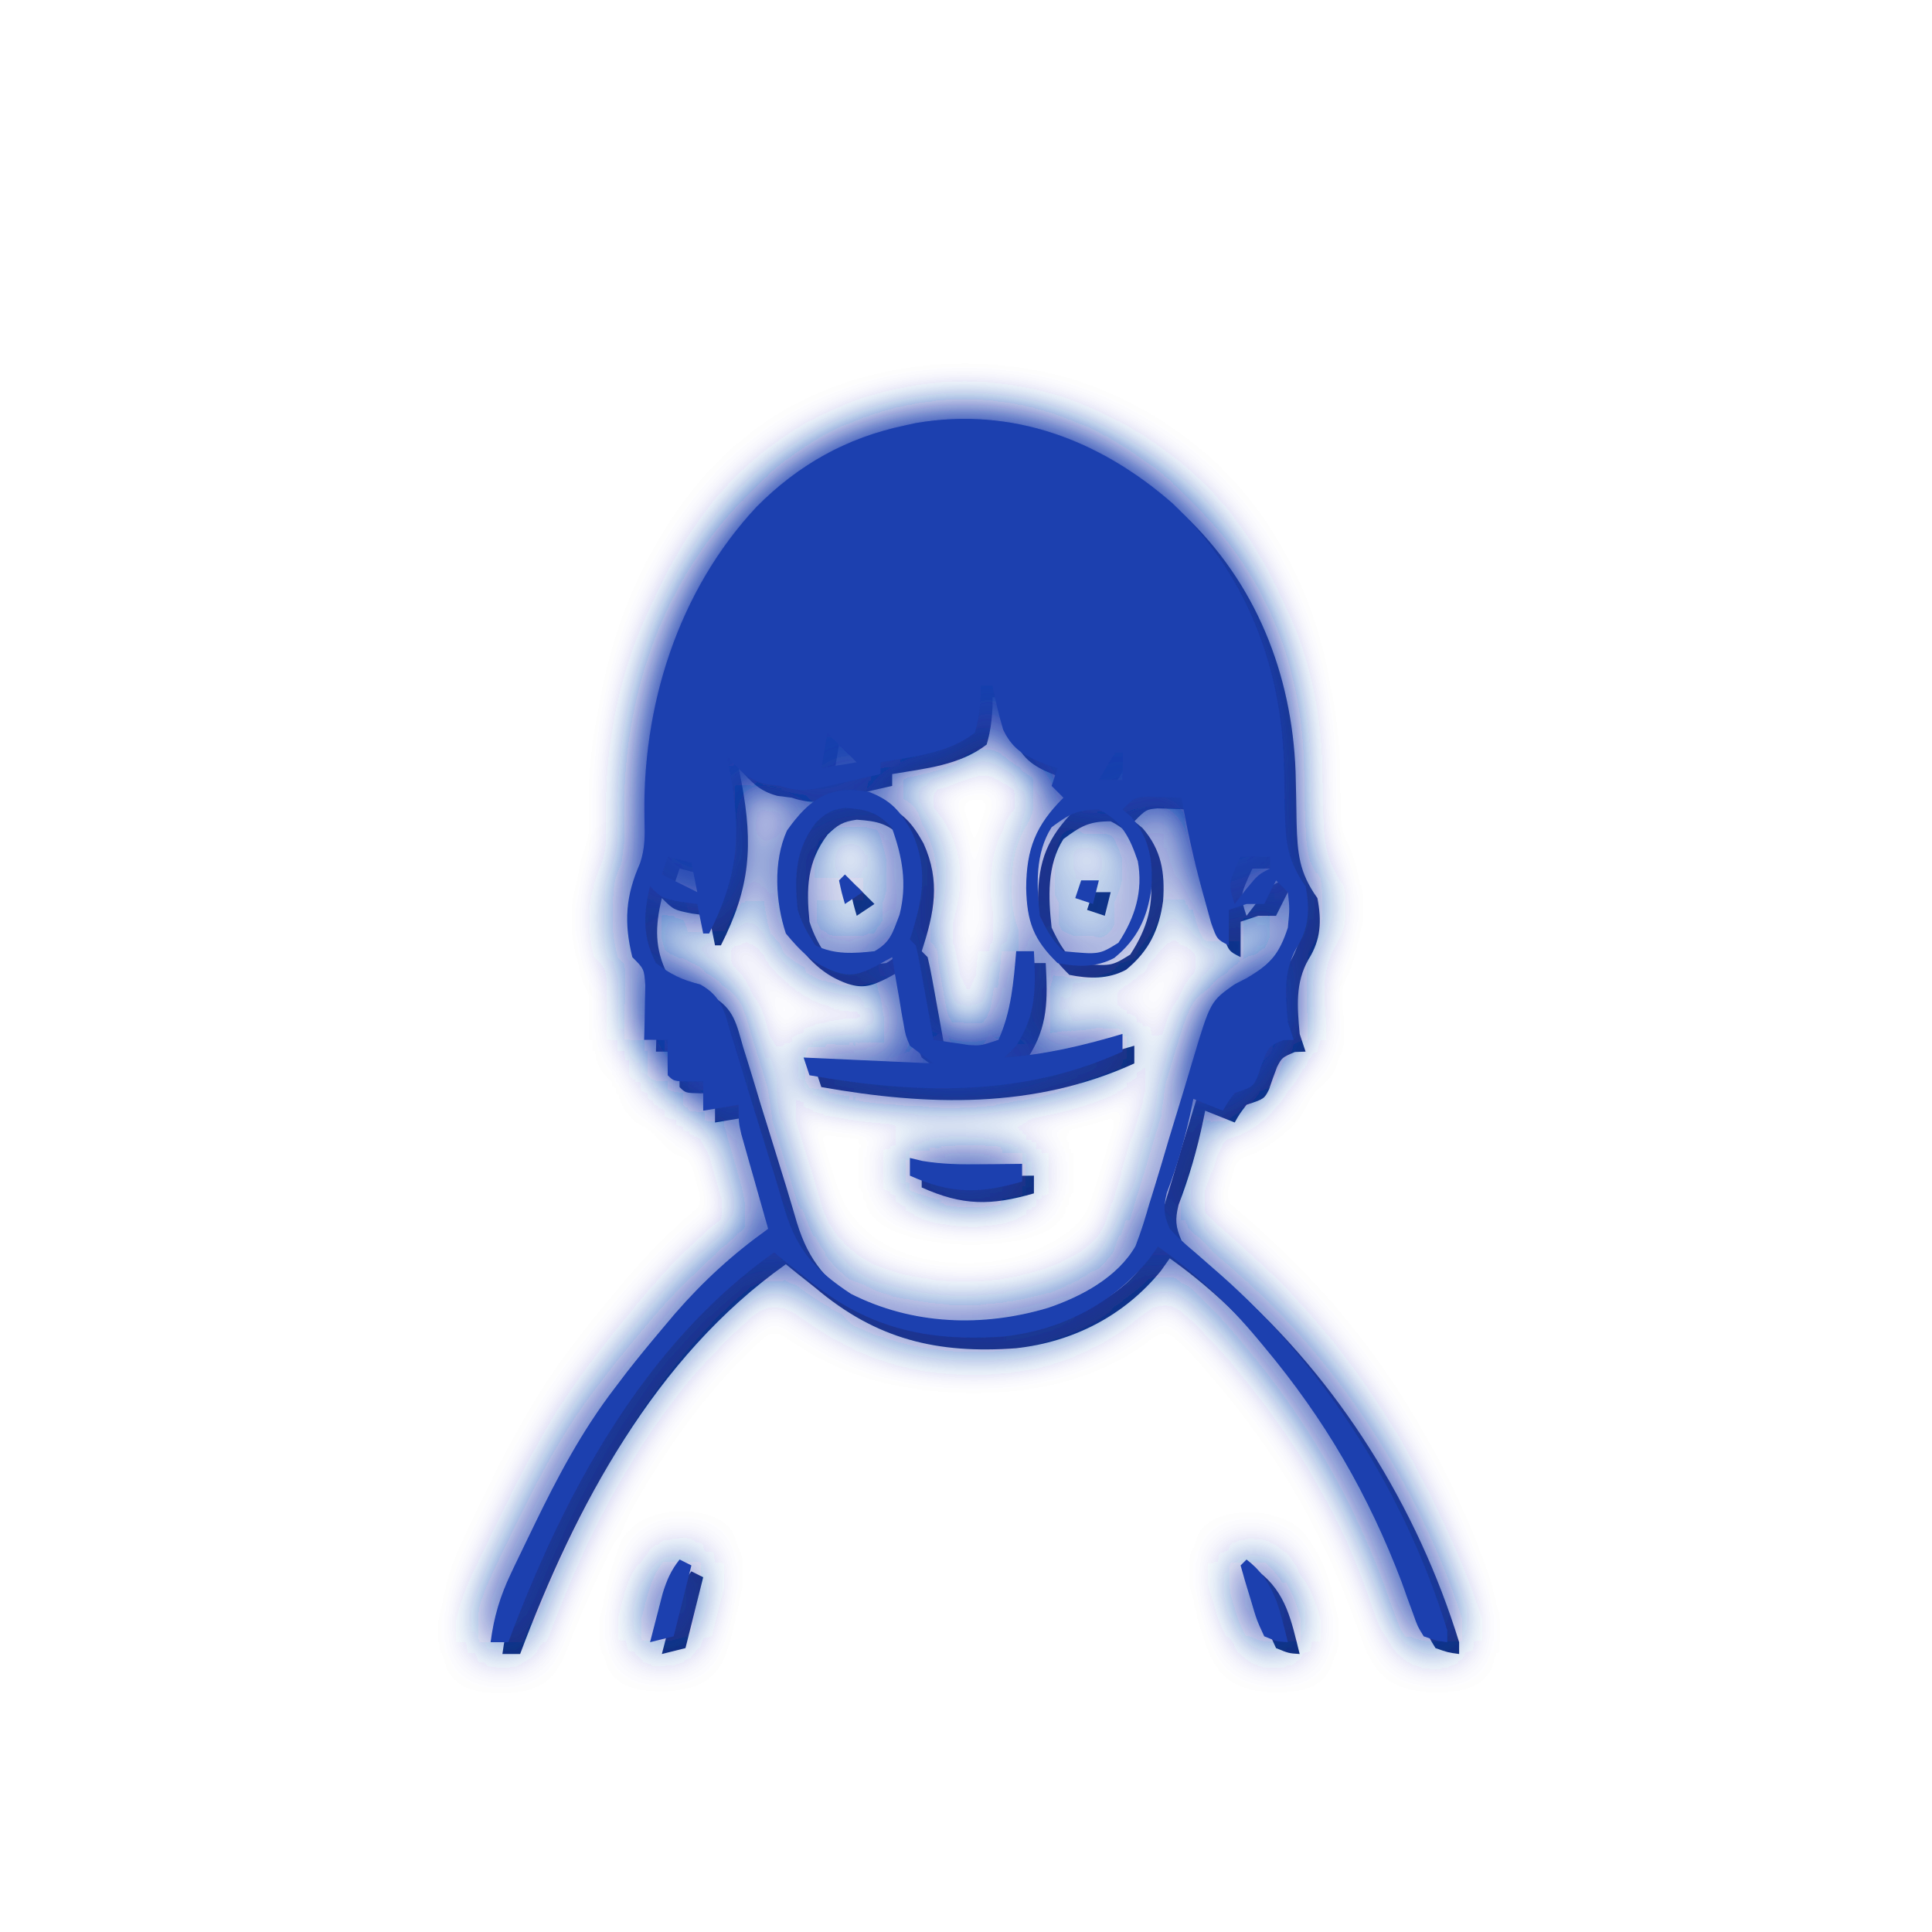
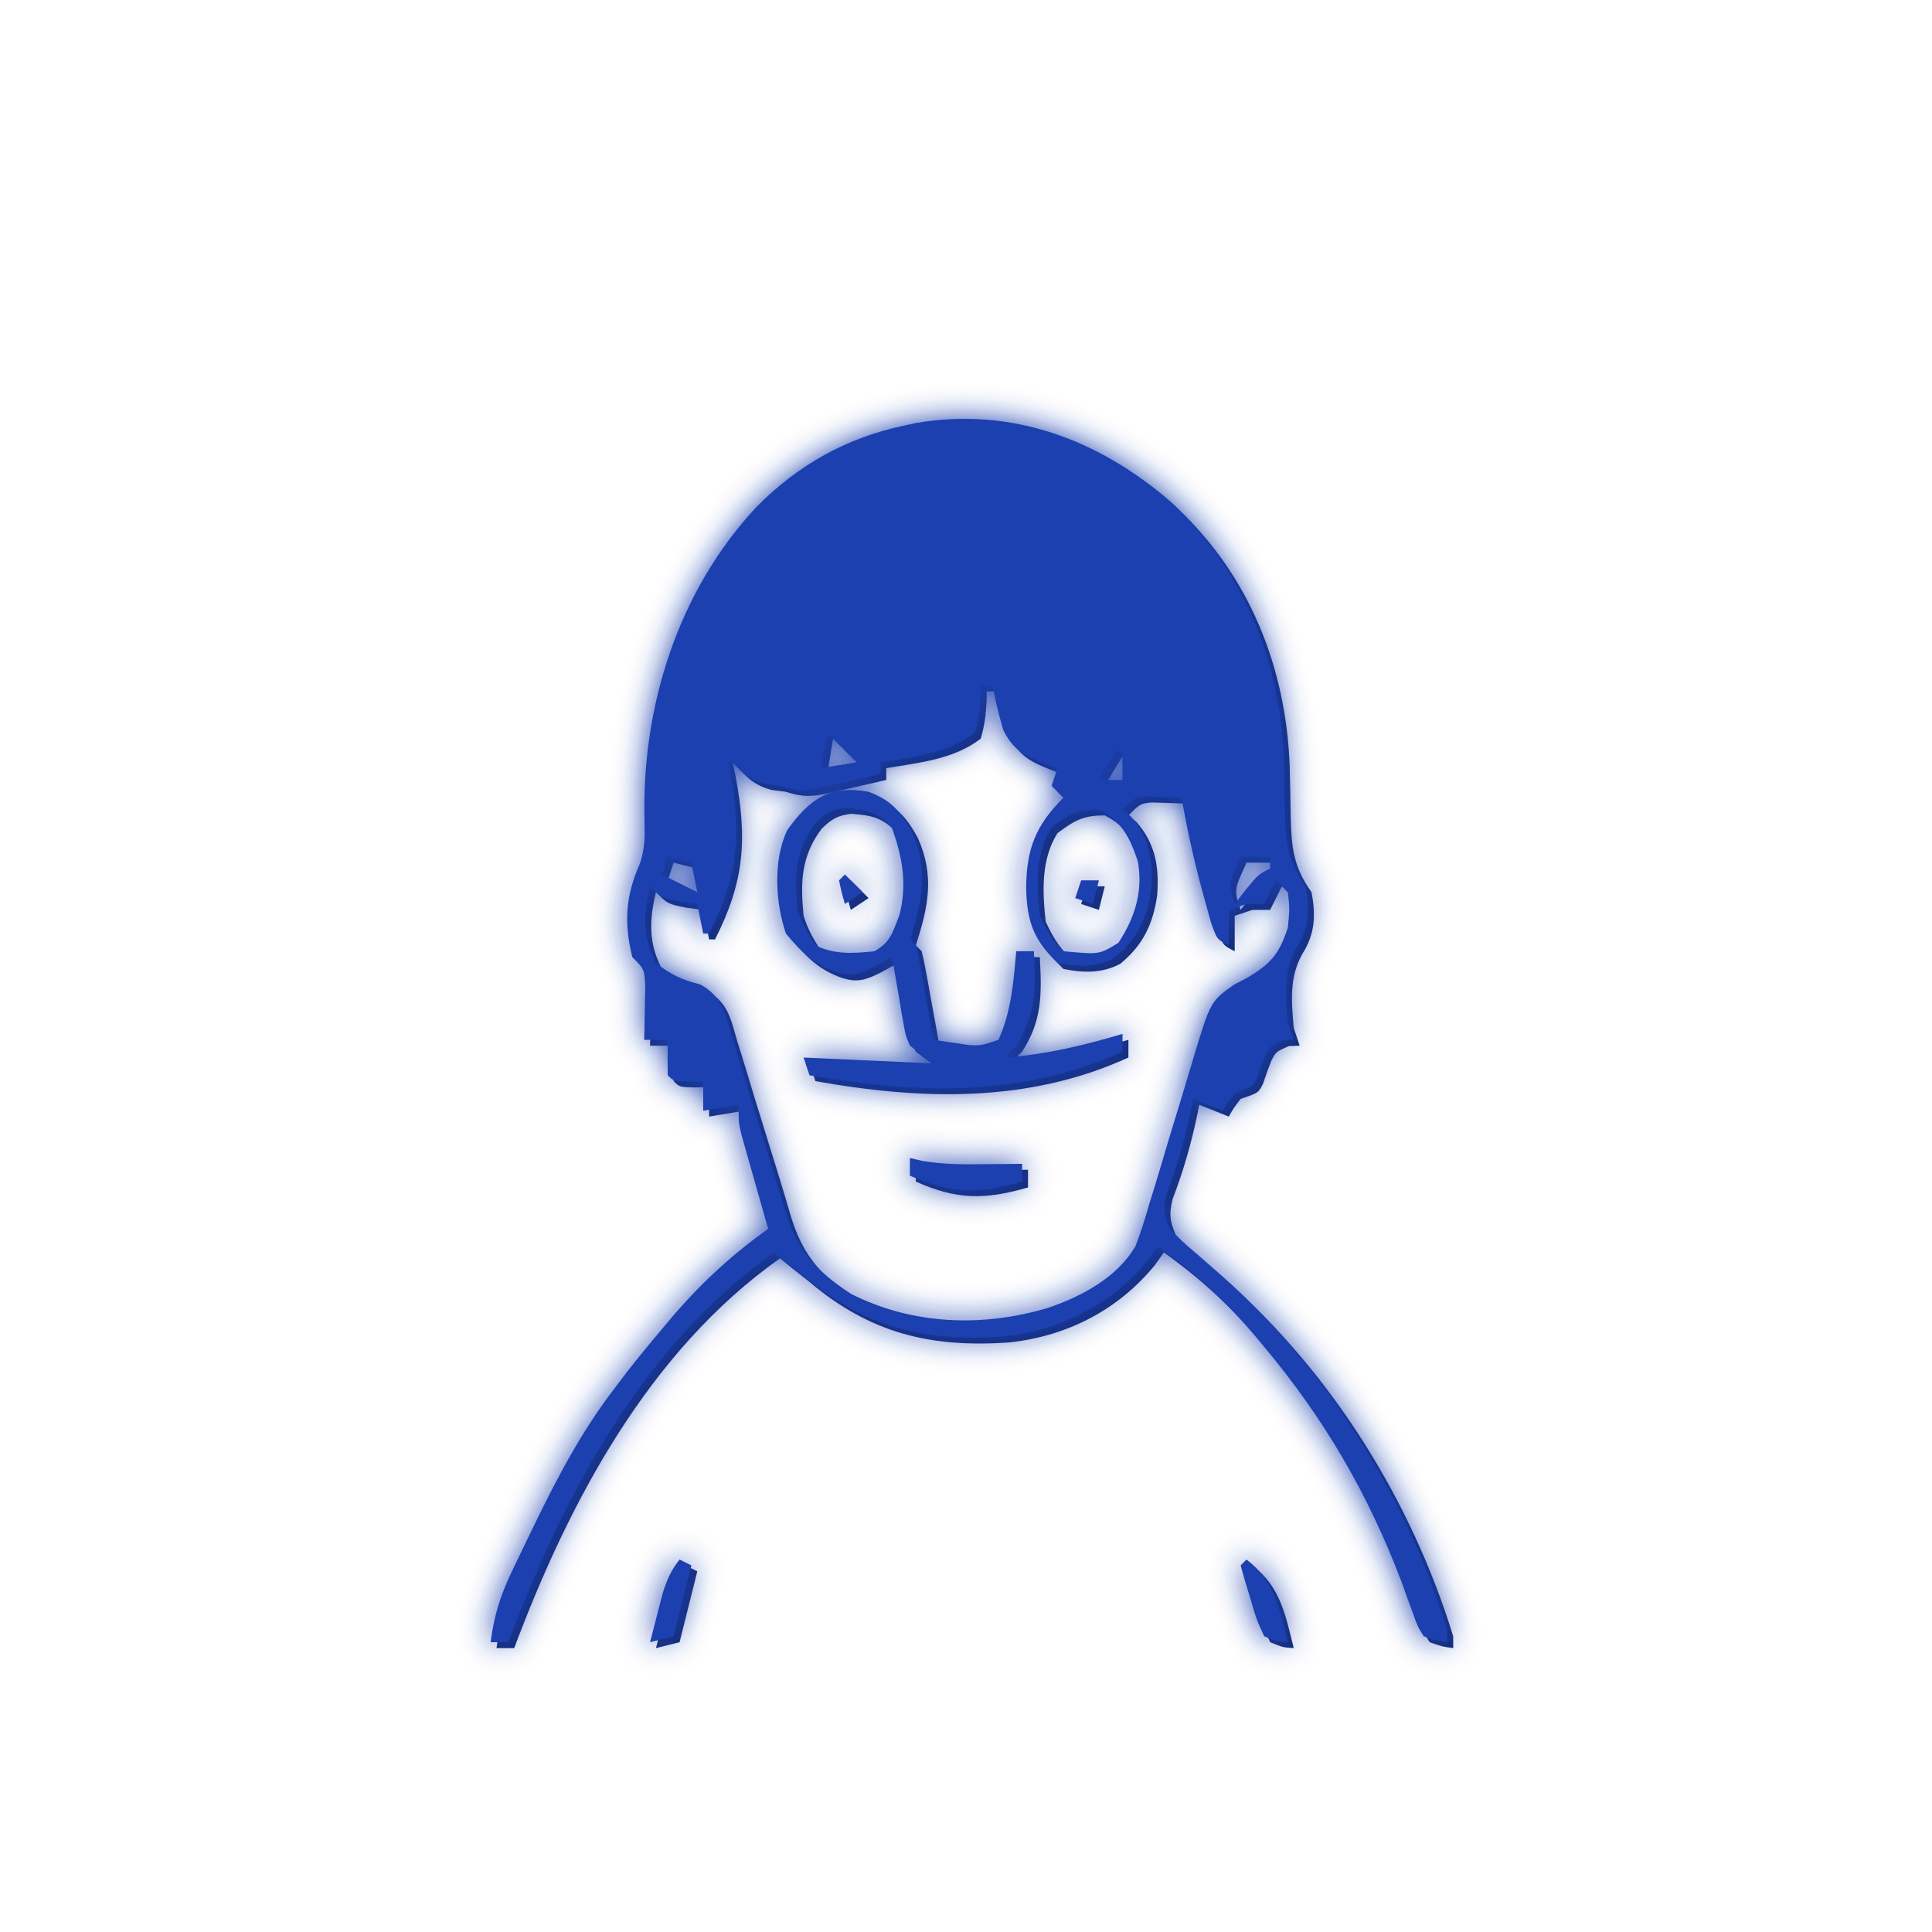
<svg xmlns="http://www.w3.org/2000/svg" version="1.1" width="229" height="229" viewBox="0 0 229 229">
  <defs>
    <filter id="glow">
-       <feGaussianBlur stdDeviation="4" result="blur" />
+       <feGaussianBlur stdDeviation="2.5" result="blur" />
      <feMerge>
-         <feMergeNode in="blur" />
        <feMergeNode in="blur" />
        <feMergeNode in="SourceGraphic" />
      </feMerge>
    </filter>
  </defs>
  <g transform="translate(34.35,34.35) scale(0.7)">
-     <g transform="translate(2,2)">
+     <g transform="translate(1,1)">
      <path d="M0 0 C12.135 11.467 18.282 26.918 18.898 43.512 C18.975 46.383 19.028 49.254 19.068 52.127 C19.216 57.314 19.491 60.563 22.59 64.898 C23.334 68.752 23.198 71.936 21.09 75.273 C18.797 79.285 19.191 83.373 19.59 87.898 C19.92 88.888 20.25 89.878 20.59 90.898 C19.992 90.919 19.394 90.94 18.777 90.961 C16.59 91.898 16.59 91.898 15.762 93.488 C15.277 94.749 14.822 96.022 14.398 97.305 C13.59 98.898 13.59 98.898 10.59 99.898 C9.402 101.461 9.402 101.461 8.59 102.898 C6.94 102.238 5.29 101.578 3.59 100.898 C3.48 101.444 3.371 101.989 3.258 102.551 C2.219 107.494 0.891 112.139 -0.922 116.855 C-1.523 119.373 -1.435 120.517 -0.41 122.898 C1.523 124.906 1.523 124.906 4.027 127.023 C4.946 127.824 5.862 128.626 6.777 129.43 C7.247 129.84 7.716 130.25 8.199 130.672 C26.141 146.497 39.549 168.039 46.59 190.898 C46.59 191.558 46.59 192.218 46.59 192.898 C44.704 192.643 44.704 192.643 42.59 191.898 C41.544 190.203 41.544 190.203 40.766 187.988 C40.464 187.171 40.163 186.354 39.852 185.512 C39.539 184.629 39.225 183.746 38.902 182.836 C33.264 167.936 25.81 155.105 15.59 142.898 C15.203 142.432 14.816 141.965 14.417 141.484 C9.373 135.456 3.985 130.464 -2.41 125.898 C-2.905 126.6 -3.4 127.301 -3.91 128.023 C-10.11 135.622 -18.721 140.034 -28.435 141.126 C-41.755 142.093 -52.061 139.656 -62.41 130.898 C-63.408 130.105 -64.408 129.313 -65.41 128.523 C-65.74 128.255 -65.74 128.255 -67.41 126.898 C-89.555 142.571 -103.085 167.996 -112.41 192.898 C-113.4 192.898 -114.39 192.898 -115.41 192.898 C-114.847 188.609 -113.823 185.168 -111.969 181.266 C-111.726 180.751 -111.482 180.237 -111.232 179.707 C-110.447 178.058 -109.649 176.415 -108.848 174.773 C-108.712 174.493 -108.712 174.493 -108.025 173.074 C-104.063 164.905 -99.954 157.123 -94.41 149.898 C-93.767 149.049 -93.124 148.199 -92.461 147.324 C-90.495 144.802 -88.474 142.342 -86.41 139.898 C-85.688 139.041 -84.966 138.184 -84.223 137.301 C-79.416 131.768 -74.375 127.157 -68.41 122.898 C-68.562 122.369 -68.713 121.839 -68.869 121.294 C-69.554 118.892 -70.232 116.489 -70.91 114.086 C-71.149 113.253 -71.387 112.419 -71.633 111.561 C-71.858 110.758 -72.084 109.956 -72.316 109.129 C-72.421 108.76 -72.421 108.76 -72.951 106.891 C-73.41 104.898 -73.41 104.898 -73.41 101.898 C-74.4 102.063 -74.4 102.063 -79.41 102.898 C-79.41 101.248 -79.41 99.598 -79.41 97.898 C-80.215 97.919 -81.019 97.94 -81.848 97.961 C-84.41 97.898 -84.41 97.898 -85.41 96.898 C-85.451 94.899 -85.453 92.898 -85.41 90.898 C-86.73 90.898 -88.05 90.898 -89.41 90.898 C-89.387 90.055 -89.364 89.212 -89.34 88.344 C-89.322 87.248 -89.304 86.152 -89.285 85.023 C-89.262 83.933 -89.239 82.842 -89.215 81.719 C-89.41 78.898 -89.41 78.898 -91.41 76.898 C-92.876 70.967 -92.545 66.509 -90.105 61.004 C-89.27 58.475 -89.278 56.432 -89.348 53.773 C-89.854 34.477 -83.667 14.876 -70.384 0.658 C-63.34 -6.45 -55.196 -11.026 -45.41 -13.102 C-44.768 -13.243 -44.126 -13.385 -43.465 -13.531 C-27.036 -16.35 -12.226 -10.66 0 0 Z M-32.41 30.898 C-32.413 31.441 -32.415 31.984 -32.418 32.543 C-32.539 34.785 -32.774 36.743 -33.41 38.898 C-37.992 42.423 -43.804 42.957 -49.41 43.898 C-49.41 44.558 -49.41 45.218 -49.41 45.898 C-51.679 46.429 -53.95 46.948 -56.223 47.461 C-56.865 47.612 -57.508 47.764 -58.17 47.92 C-61.436 48.648 -63.173 48.977 -66.41 47.898 C-67.215 47.795 -68.019 47.692 -68.848 47.586 C-72.006 46.739 -73.204 45.245 -75.41 42.898 C-75.254 43.66 -75.098 44.422 -74.938 45.207 C-72.91 55.961 -73.441 63.122 -78.41 72.898 C-78.74 72.898 -79.07 72.898 -79.41 72.898 C-79.74 71.248 -80.07 69.598 -80.41 67.898 C-80.885 67.837 -80.885 67.837 -83.285 67.523 C-86.41 66.898 -86.41 66.898 -88.41 64.898 C-89.57 69.655 -89.667 73.519 -87.41 77.898 C-84.93 79.843 -82.966 80.761 -79.917 81.515 C-76.188 83.573 -75.771 86.268 -74.621 90.215 C-74.391 90.945 -74.161 91.676 -73.924 92.428 C-73.192 94.767 -72.488 97.113 -71.785 99.461 C-71.305 101.014 -70.823 102.567 -70.34 104.119 C-67.087 114.593 -67.087 114.593 -65.546 119.844 C-63.496 126.556 -60.319 130.02 -54.41 133.898 C-43.983 139.194 -32.066 139.603 -20.973 136.273 C-15.353 134.359 -9.278 131.121 -6.222 125.849 C-5.309 123.502 -4.574 121.162 -3.891 118.738 C-3.621 117.871 -3.35 117.003 -3.072 116.11 C-2.221 113.359 -1.408 110.599 -0.598 107.836 C0.238 105.072 1.081 102.311 1.93 99.552 C2.454 97.841 2.969 96.127 3.473 94.41 C6.476 84.394 6.476 84.394 10.527 81.527 C11.208 81.175 11.889 80.824 12.59 80.461 C16.662 78.066 18.12 76.4 19.59 71.898 C19.902 68.648 19.902 68.648 19.59 65.898 C18.93 65.238 18.27 64.578 17.59 63.898 C16.93 65.218 16.27 66.538 15.59 67.898 C14.6 67.898 13.61 67.898 12.59 67.898 C12.095 68.063 12.095 68.063 9.59 68.898 C9.59 70.878 9.59 72.858 9.59 74.898 C7.59 73.898 7.59 73.898 6.59 71.09 C6.247 69.883 5.915 68.673 5.59 67.461 C5.416 66.834 5.242 66.206 5.063 65.56 C3.658 60.387 2.515 55.18 1.59 49.898 C0.299 49.844 -0.993 49.806 -2.285 49.773 C-3.004 49.75 -3.724 49.727 -4.465 49.703 C-6.41 49.898 -6.41 49.898 -8.41 51.898 C-8.183 52.084 -8.183 52.084 -7.035 53.023 C-3.801 56.756 -3.196 60.598 -3.535 65.398 C-4.224 70.258 -5.904 73.851 -9.797 77.031 C-12.839 78.666 -16.078 78.577 -19.41 77.898 C-23.538 73.876 -24.588 70.843 -24.723 65.211 C-24.682 58.516 -23.091 54.579 -18.41 49.898 C-18.74 49.568 -18.74 49.568 -20.41 47.898 C-20.245 47.403 -20.245 47.403 -19.41 44.898 C-19.953 44.726 -20.496 44.553 -21.055 44.375 C-24.665 42.957 -26.878 42.004 -28.609 38.406 C-29.334 35.912 -29.942 33.452 -30.41 30.898 C-31.07 30.898 -31.73 30.898 -32.41 30.898 Z M-58.41 38.898 C-58.74 40.878 -59.07 42.858 -59.41 44.898 C-57.43 44.568 -55.45 44.238 -53.41 43.898 C-55.06 42.248 -56.71 40.598 -58.41 38.898 Z M-9.41 41.898 C-10.44 43.547 -11.441 45.213 -12.41 46.898 C-11.09 46.898 -9.77 46.898 -8.41 46.898 C-8.41 45.248 -8.41 43.598 -8.41 41.898 C-8.74 41.898 -9.07 41.898 -9.41 41.898 Z M-20.41 54.898 C-23.227 59.325 -22.977 64.826 -22.41 69.898 C-21.246 72.379 -20.316 73.993 -18.41 75.898 C-12.333 76.472 -12.333 76.472 -9.098 74.461 C-6.298 70.21 -4.895 65.734 -5.82 60.641 C-7.152 56.697 -8.541 53.833 -12.41 51.898 C-16.087 51.898 -17.481 52.72 -20.41 54.898 Z M-85.41 59.898 C-85.74 60.888 -86.07 61.878 -86.41 62.898 C-84.43 63.888 -82.45 64.878 -80.41 65.898 C-80.74 64.248 -81.07 62.598 -81.41 60.898 C-82.73 60.568 -84.05 60.238 -85.41 59.898 Z M11.59 59.898 C9.465 64.523 9.465 64.523 10.59 67.898 C11.209 67.094 11.827 66.29 12.465 65.461 C14.59 62.898 14.59 62.898 16.59 61.898 C16.59 61.238 16.59 60.578 16.59 59.898 C14.94 59.898 13.29 59.898 11.59 59.898 Z " fill="#142d7a" transform="translate(149.4102,36.10156)" />
      <path d="M0 0 C3.792 1.411 5.404 3.307 7.312 6.75 C10.22 13.19 9.137 18.454 7 25 C7.33 25.33 7.66 25.66 8 26 C8.292 27.19 8.536 28.392 8.754 29.598 C8.886 30.316 9.018 31.035 9.154 31.775 C9.289 32.53 9.424 33.285 9.562 34.062 C9.701 34.821 9.84 35.58 9.982 36.361 C10.325 38.24 10.664 40.12 11 42 C12.27 42.196 13.541 42.381 14.812 42.562 C15.52 42.667 16.228 42.771 16.957 42.879 C19 43 19 43 22 42 C24.166 37.186 24.559 32.22 25 27 C25.99 27 26.98 27 28 27 C28.33 33.185 28.429 37.724 25 43 C24.34 43.66 23.68 44.32 23 45 C29.938 44.503 36.342 42.979 43 41 C43 41.99 43 42.98 43 44 C26.017 51.74 8.022 51.199 -10 48 C-10.165 47.505 -10.165 47.505 -11 45 C-3.74 45.33 3.52 45.66 11 46 C9.68 45.01 8.36 44.02 7 43 C6.271 41.282 6.271 41.282 5.953 39.426 C5.831 38.759 5.708 38.092 5.582 37.404 C5.472 36.714 5.363 36.024 5.25 35.312 C5.125 34.611 5 33.909 4.871 33.186 C4.566 31.46 4.281 29.73 4 28 C3.083 28.505 2.167 29.011 1.223 29.531 C-1.296 30.785 -2.79 31.409 -5.562 30.5 C-9.352 29.147 -11.449 27.076 -14 24 C-15.774 18.679 -16.183 11.785 -13.812 6.562 C-10 1.173 -6.538 -1.187 0 0 Z M-8.938 5.25 C-12.449 9.931 -12.559 14.344 -12 20 C-11.251 22.35 -10.365 23.9 -9 26 C-5.798 27.601 -2.514 27.382 1 27 C3.779 25.426 4.072 23.816 5.25 20.812 C6.562 15.597 5.742 11.052 3.938 6.062 C1.435 3.398 -0.406 2.978 -3.996 2.727 C-6.347 3.047 -7.242 3.619 -8.938 5.25 Z " fill="#142d7a" transform="translate(98,85)" />
      <path d="M0 0 C0.99 0.99 1.98 1.98 3 3 C2.505 3.33 2.505 3.33 0 5 C-0.562 3.062 -0.562 3.062 -1 1 C-0.67 0.67 -0.34 0.34 0 0 Z " fill="#142d7a" transform="translate(94,99)" />
      <path d="M0 0 C0.99 0 1.98 0 3 0 C2.67 1.32 2.34 2.64 2 4 C1.01 3.67 0.02 3.34 -1 3 C-0.67 2.01 -0.34 1.02 0 0 Z " fill="#142d7a" transform="translate(134,100)" />
      <path d="M0 0 C0.674 0.164 1.348 0.327 2.043 0.496 C5.513 1.087 8.803 1.109 12.312 1.062 C12.958 1.058 13.603 1.053 14.268 1.049 C15.845 1.037 17.423 1.019 19 1 C19 1.99 19 2.98 19 4 C11.753 6.103 6.917 6.107 0 3 C0 2.01 0 1.02 0 0 Z " fill="#142d7a" transform="translate(105,147)" />
      <path d="M0 0 C0.66 0.33 1.32 0.66 2 1 C1.01 4.96 0.02 8.92 -1 13 C-2.32 13.33 -3.64 13.66 -5 14 C-4.549 12.227 -4.089 10.457 -3.625 8.688 C-3.37 7.701 -3.115 6.715 -2.852 5.699 C-2.127 3.402 -1.469 1.871 0 0 Z " fill="#142d7a" transform="translate(66,215)" />
      <path d="M0 0 C4.756 3.608 5.608 8.474 7 14 C5.141 13.879 5.141 13.879 3 13 C1.734 10.277 1.734 10.277 0.75 6.938 C0.415 5.833 0.08 4.728 -0.266 3.59 C-0.387 3.163 -0.387 3.163 -1 1 C-0.67 0.67 -0.34 0.34 0 0 Z " fill="#142d7a" transform="translate(162,215)" />
    </g>
    <g filter="url(#glow)">
      <path d="M0 0 C12.135 11.467 18.282 26.918 18.898 43.512 C18.975 46.383 19.028 49.254 19.068 52.127 C19.216 57.314 19.491 60.563 22.59 64.898 C23.334 68.752 23.198 71.936 21.09 75.273 C18.797 79.285 19.191 83.373 19.59 87.898 C19.92 88.888 20.25 89.878 20.59 90.898 C19.992 90.919 19.394 90.94 18.777 90.961 C16.59 91.898 16.59 91.898 15.762 93.488 C15.277 94.749 14.822 96.022 14.398 97.305 C13.59 98.898 13.59 98.898 10.59 99.898 C9.402 101.461 9.402 101.461 8.59 102.898 C6.94 102.238 5.29 101.578 3.59 100.898 C3.48 101.444 3.371 101.989 3.258 102.551 C2.219 107.494 0.891 112.139 -0.922 116.855 C-1.523 119.373 -1.435 120.517 -0.41 122.898 C1.523 124.906 1.523 124.906 4.027 127.023 C4.946 127.824 5.862 128.626 6.777 129.43 C7.247 129.84 7.716 130.25 8.199 130.672 C26.141 146.497 39.549 168.039 46.59 190.898 C46.59 191.558 46.59 192.218 46.59 192.898 C44.704 192.643 44.704 192.643 42.59 191.898 C41.544 190.203 41.544 190.203 40.766 187.988 C40.464 187.171 40.163 186.354 39.852 185.512 C39.539 184.629 39.225 183.746 38.902 182.836 C33.264 167.936 25.81 155.105 15.59 142.898 C15.203 142.432 14.816 141.965 14.417 141.484 C9.373 135.456 3.985 130.464 -2.41 125.898 C-2.905 126.6 -3.4 127.301 -3.91 128.023 C-10.11 135.622 -18.721 140.034 -28.435 141.126 C-41.755 142.093 -52.061 139.656 -62.41 130.898 C-63.408 130.105 -64.408 129.313 -65.41 128.523 C-65.74 128.255 -65.74 128.255 -67.41 126.898 C-89.555 142.571 -103.085 167.996 -112.41 192.898 C-113.4 192.898 -114.39 192.898 -115.41 192.898 C-114.847 188.609 -113.823 185.168 -111.969 181.266 C-111.726 180.751 -111.482 180.237 -111.232 179.707 C-110.447 178.058 -109.649 176.415 -108.848 174.773 C-108.712 174.493 -108.712 174.493 -108.025 173.074 C-104.063 164.905 -99.954 157.123 -94.41 149.898 C-93.767 149.049 -93.124 148.199 -92.461 147.324 C-90.495 144.802 -88.474 142.342 -86.41 139.898 C-85.688 139.041 -84.966 138.184 -84.223 137.301 C-79.416 131.768 -74.375 127.157 -68.41 122.898 C-68.562 122.369 -68.713 121.839 -68.869 121.294 C-69.554 118.892 -70.232 116.489 -70.91 114.086 C-71.149 113.253 -71.387 112.419 -71.633 111.561 C-71.858 110.758 -72.084 109.956 -72.316 109.129 C-72.421 108.76 -72.421 108.76 -72.951 106.891 C-73.41 104.898 -73.41 104.898 -73.41 101.898 C-74.4 102.063 -74.4 102.063 -79.41 102.898 C-79.41 101.248 -79.41 99.598 -79.41 97.898 C-80.215 97.919 -81.019 97.94 -81.848 97.961 C-84.41 97.898 -84.41 97.898 -85.41 96.898 C-85.451 94.899 -85.453 92.898 -85.41 90.898 C-86.73 90.898 -88.05 90.898 -89.41 90.898 C-89.387 90.055 -89.364 89.212 -89.34 88.344 C-89.322 87.248 -89.304 86.152 -89.285 85.023 C-89.262 83.933 -89.239 82.842 -89.215 81.719 C-89.41 78.898 -89.41 78.898 -91.41 76.898 C-92.876 70.967 -92.545 66.509 -90.105 61.004 C-89.27 58.475 -89.278 56.432 -89.348 53.773 C-89.854 34.477 -83.667 14.876 -70.384 0.658 C-63.34 -6.45 -55.196 -11.026 -45.41 -13.102 C-44.768 -13.243 -44.126 -13.385 -43.465 -13.531 C-27.036 -16.35 -12.226 -10.66 0 0 Z M-32.41 30.898 C-32.413 31.441 -32.415 31.984 -32.418 32.543 C-32.539 34.785 -32.774 36.743 -33.41 38.898 C-37.992 42.423 -43.804 42.957 -49.41 43.898 C-49.41 44.558 -49.41 45.218 -49.41 45.898 C-51.679 46.429 -53.95 46.948 -56.223 47.461 C-56.865 47.612 -57.508 47.764 -58.17 47.92 C-61.436 48.648 -63.173 48.977 -66.41 47.898 C-67.215 47.795 -68.019 47.692 -68.848 47.586 C-72.006 46.739 -73.204 45.245 -75.41 42.898 C-75.254 43.66 -75.098 44.422 -74.938 45.207 C-72.91 55.961 -73.441 63.122 -78.41 72.898 C-78.74 72.898 -79.07 72.898 -79.41 72.898 C-79.74 71.248 -80.07 69.598 -80.41 67.898 C-80.885 67.837 -80.885 67.837 -83.285 67.523 C-86.41 66.898 -86.41 66.898 -88.41 64.898 C-89.57 69.655 -89.667 73.519 -87.41 77.898 C-84.93 79.843 -82.966 80.761 -79.917 81.515 C-76.188 83.573 -75.771 86.268 -74.621 90.215 C-74.391 90.945 -74.161 91.676 -73.924 92.428 C-73.192 94.767 -72.488 97.113 -71.785 99.461 C-71.305 101.014 -70.823 102.567 -70.34 104.119 C-67.087 114.593 -67.087 114.593 -65.546 119.844 C-63.496 126.556 -60.319 130.02 -54.41 133.898 C-43.983 139.194 -32.066 139.603 -20.973 136.273 C-15.353 134.359 -9.278 131.121 -6.222 125.849 C-5.309 123.502 -4.574 121.162 -3.891 118.738 C-3.621 117.871 -3.35 117.003 -3.072 116.11 C-2.221 113.359 -1.408 110.599 -0.598 107.836 C0.238 105.072 1.081 102.311 1.93 99.552 C2.454 97.841 2.969 96.127 3.473 94.41 C6.476 84.394 6.476 84.394 10.527 81.527 C11.208 81.175 11.889 80.824 12.59 80.461 C16.662 78.066 18.12 76.4 19.59 71.898 C19.902 68.648 19.902 68.648 19.59 65.898 C18.93 65.238 18.27 64.578 17.59 63.898 C16.93 65.218 16.27 66.538 15.59 67.898 C14.6 67.898 13.61 67.898 12.59 67.898 C12.095 68.063 12.095 68.063 9.59 68.898 C9.59 70.878 9.59 72.858 9.59 74.898 C7.59 73.898 7.59 73.898 6.59 71.09 C6.247 69.883 5.915 68.673 5.59 67.461 C5.416 66.834 5.242 66.206 5.063 65.56 C3.658 60.387 2.515 55.18 1.59 49.898 C0.299 49.844 -0.993 49.806 -2.285 49.773 C-3.004 49.75 -3.724 49.727 -4.465 49.703 C-6.41 49.898 -6.41 49.898 -8.41 51.898 C-8.183 52.084 -8.183 52.084 -7.035 53.023 C-3.801 56.756 -3.196 60.598 -3.535 65.398 C-4.224 70.258 -5.904 73.851 -9.797 77.031 C-12.839 78.666 -16.078 78.577 -19.41 77.898 C-23.538 73.876 -24.588 70.843 -24.723 65.211 C-24.682 58.516 -23.091 54.579 -18.41 49.898 C-18.74 49.568 -18.74 49.568 -20.41 47.898 C-20.245 47.403 -20.245 47.403 -19.41 44.898 C-19.953 44.726 -20.496 44.553 -21.055 44.375 C-24.665 42.957 -26.878 42.004 -28.609 38.406 C-29.334 35.912 -29.942 33.452 -30.41 30.898 C-31.07 30.898 -31.73 30.898 -32.41 30.898 Z M-58.41 38.898 C-58.74 40.878 -59.07 42.858 -59.41 44.898 C-57.43 44.568 -55.45 44.238 -53.41 43.898 C-55.06 42.248 -56.71 40.598 -58.41 38.898 Z M-9.41 41.898 C-10.44 43.547 -11.441 45.213 -12.41 46.898 C-11.09 46.898 -9.77 46.898 -8.41 46.898 C-8.41 45.248 -8.41 43.598 -8.41 41.898 C-8.74 41.898 -9.07 41.898 -9.41 41.898 Z M-20.41 54.898 C-23.227 59.325 -22.977 64.826 -22.41 69.898 C-21.246 72.379 -20.316 73.993 -18.41 75.898 C-12.333 76.472 -12.333 76.472 -9.098 74.461 C-6.298 70.21 -4.895 65.734 -5.82 60.641 C-7.152 56.697 -8.541 53.833 -12.41 51.898 C-16.087 51.898 -17.481 52.72 -20.41 54.898 Z M-85.41 59.898 C-85.74 60.888 -86.07 61.878 -86.41 62.898 C-84.43 63.888 -82.45 64.878 -80.41 65.898 C-80.74 64.248 -81.07 62.598 -81.41 60.898 C-82.73 60.568 -84.05 60.238 -85.41 59.898 Z M11.59 59.898 C9.465 64.523 9.465 64.523 10.59 67.898 C11.209 67.094 11.827 66.29 12.465 65.461 C14.59 62.898 14.59 62.898 16.59 61.898 C16.59 61.238 16.59 60.578 16.59 59.898 C14.94 59.898 13.29 59.898 11.59 59.898 Z " fill="#1e40af" transform="translate(149.4102,36.10156)" />
      <path d="M0 0 C3.792 1.411 5.404 3.307 7.312 6.75 C10.22 13.19 9.137 18.454 7 25 C7.33 25.33 7.66 25.66 8 26 C8.292 27.19 8.536 28.392 8.754 29.598 C8.886 30.316 9.018 31.035 9.154 31.775 C9.289 32.53 9.424 33.285 9.562 34.062 C9.701 34.821 9.84 35.58 9.982 36.361 C10.325 38.24 10.664 40.12 11 42 C12.27 42.196 13.541 42.381 14.812 42.562 C15.52 42.667 16.228 42.771 16.957 42.879 C19 43 19 43 22 42 C24.166 37.186 24.559 32.22 25 27 C25.99 27 26.98 27 28 27 C28.33 33.185 28.429 37.724 25 43 C24.34 43.66 23.68 44.32 23 45 C29.938 44.503 36.342 42.979 43 41 C43 41.99 43 42.98 43 44 C26.017 51.74 8.022 51.199 -10 48 C-10.165 47.505 -10.165 47.505 -11 45 C-3.74 45.33 3.52 45.66 11 46 C9.68 45.01 8.36 44.02 7 43 C6.271 41.282 6.271 41.282 5.953 39.426 C5.831 38.759 5.708 38.092 5.582 37.404 C5.472 36.714 5.363 36.024 5.25 35.312 C5.125 34.611 5 33.909 4.871 33.186 C4.566 31.46 4.281 29.73 4 28 C3.083 28.505 2.167 29.011 1.223 29.531 C-1.296 30.785 -2.79 31.409 -5.562 30.5 C-9.352 29.147 -11.449 27.076 -14 24 C-15.774 18.679 -16.183 11.785 -13.812 6.562 C-10 1.173 -6.538 -1.187 0 0 Z M-8.938 5.25 C-12.449 9.931 -12.559 14.344 -12 20 C-11.251 22.35 -10.365 23.9 -9 26 C-5.798 27.601 -2.514 27.382 1 27 C3.779 25.426 4.072 23.816 5.25 20.812 C6.562 15.597 5.742 11.052 3.938 6.062 C1.435 3.398 -0.406 2.978 -3.996 2.727 C-6.347 3.047 -7.242 3.619 -8.938 5.25 Z " fill="#1e40af" transform="translate(98,85)" />
      <path d="M0 0 C0.99 0.99 1.98 1.98 3 3 C2.505 3.33 2.505 3.33 0 5 C-0.562 3.062 -0.562 3.062 -1 1 C-0.67 0.67 -0.34 0.34 0 0 Z " fill="#1e40af" transform="translate(94,99)" />
      <path d="M0 0 C0.99 0 1.98 0 3 0 C2.67 1.32 2.34 2.64 2 4 C1.01 3.67 0.02 3.34 -1 3 C-0.67 2.01 -0.34 1.02 0 0 Z " fill="#1e40af" transform="translate(134,100)" />
      <path d="M0 0 C0.674 0.164 1.348 0.327 2.043 0.496 C5.513 1.087 8.803 1.109 12.312 1.062 C12.958 1.058 13.603 1.053 14.268 1.049 C15.845 1.037 17.423 1.019 19 1 C19 1.99 19 2.98 19 4 C11.753 6.103 6.917 6.107 0 3 C0 2.01 0 1.02 0 0 Z " fill="#1e40af" transform="translate(105,147)" />
      <path d="M0 0 C0.66 0.33 1.32 0.66 2 1 C1.01 4.96 0.02 8.92 -1 13 C-2.32 13.33 -3.64 13.66 -5 14 C-4.549 12.227 -4.089 10.457 -3.625 8.688 C-3.37 7.701 -3.115 6.715 -2.852 5.699 C-2.127 3.402 -1.469 1.871 0 0 Z " fill="#1e40af" transform="translate(66,215)" />
      <path d="M0 0 C4.756 3.608 5.608 8.474 7 14 C5.141 13.879 5.141 13.879 3 13 C1.734 10.277 1.734 10.277 0.75 6.938 C0.415 5.833 0.08 4.728 -0.266 3.59 C-0.387 3.163 -0.387 3.163 -1 1 C-0.67 0.67 -0.34 0.34 0 0 Z " fill="#1e40af" transform="translate(162,215)" />
    </g>
  </g>
</svg>
